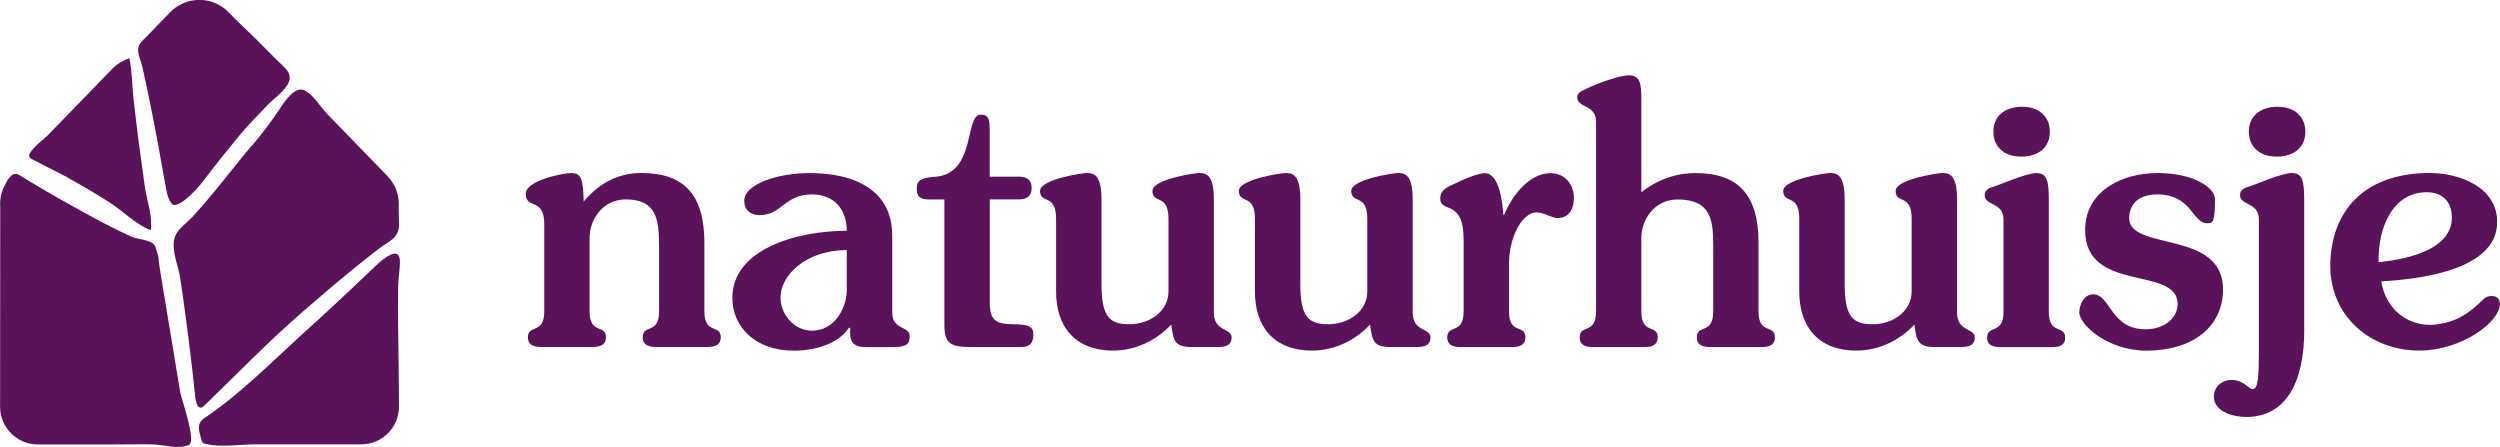
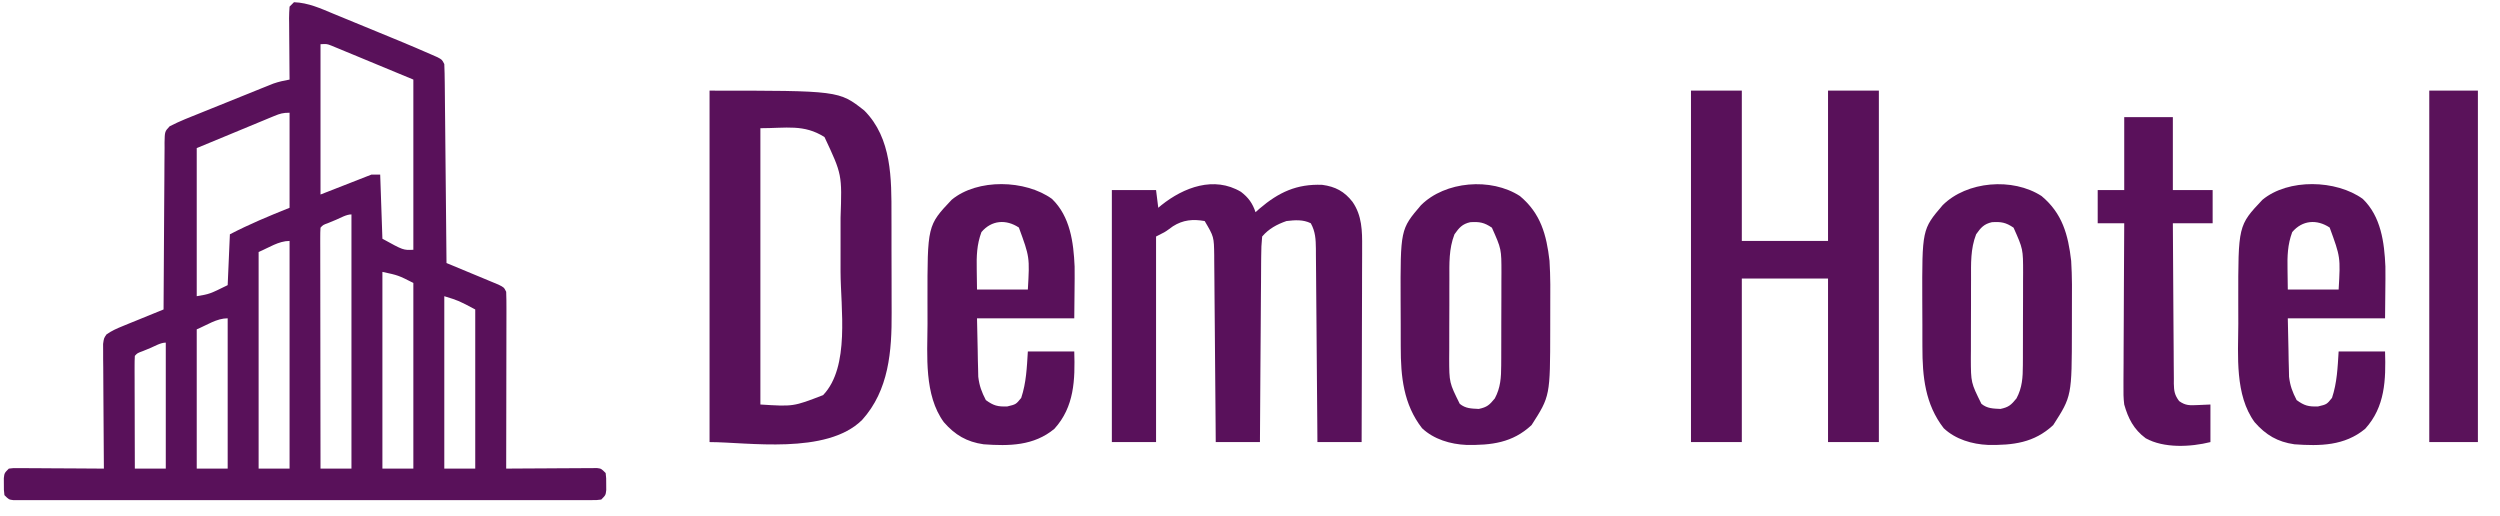
- <svg xmlns="http://www.w3.org/2000/svg" viewBox="0 0 306.79 54.84">
-   <path fill="#5a125b" d="M30.9 17.86c-1.64 1.94-3.19 3.95-4.81 5.91-.8.96-1.61 1.91-2.46 2.83-.75.81-1.98 1.56-2.25 2.74-.33 1.47.54 3.41.75 4.87.28 1.89.54 3.79.79 5.69.24 1.83.47 3.67.68 5.5.11.95.21 1.9.31 2.85.06.61.2 2.45 1.18 1.51 4.05-3.92 7.97-7.98 12.25-11.67 1.97-1.71 3.95-3.4 5.97-5.05 1.04-.84 2.08-1.67 3.14-2.49 1.21-.94 2.57-1.29 2.51-3.06-.02-.7-.03-1.4-.03-2.1.09-1.31-.32-2.68-1.39-3.79 0 0-7.37-7.6-7.42-7.65-.81-.85-1.61-2.24-2.65-2.82-1.28-.72-2.63 1.46-3.18 2.29a50.122 50.122 0 0 1-3.37 4.46Zm-9.6 7.29c1 .18 3.13-2.25 3.61-2.89 1.45-1.93 2.96-3.8 4.49-5.66 1.07-1.3 2.28-2.48 3.43-3.7.77-.81 1.76-1.46 2.39-2.41.98-1.47-.43-2.27-1.34-3.22-.78-.8-1.58-1.59-2.37-2.38-1.15-1.13-2.34-2.23-3.46-3.39a5 5 0 0 0-7.17 0c-1.01 1.05-2.03 2.09-3.04 3.14-.37.38-.85.77-.89 1.36-.04.69.36 1.49.51 2.16.65 2.89 1.23 5.79 1.78 8.69.35 1.88.69 3.76 1.02 5.64.16.94 0-.1.15.84.06.37.4 1.71.89 1.8Zm.03 3.74c0-.06-.02-.12 0 0Zm17.32 10.7c-.5.46-1 .92-1.5 1.37-3.89 3.54-7.74 7.45-12.1 10.37-.89.6-.67 1.45-.42 2.33.2.71.15.72.86.87 1.77.37 4.02 0 5.85 0h13c2.54 0 4.62-2.08 4.62-4.62 0-3.25-.07-6.5-.1-9.75-.02-1.66-.02-3.32 0-4.98.01-1.07.24-2.13.21-3.21-.06-1.9-2.2-.08-2.86.55l-2.94 2.79c-1.52 1.43-3.05 2.86-4.59 4.27ZM19.19 30.7c-.03-.09-.05-.18-.07-.27-.19-1.03-2.15-1.01-2.93-1.36A62.52 62.52 0 0 1 13 27.52c-1.98-1.03-3.92-2.13-5.87-3.22-1.07-.6-2.13-1.23-3.18-1.86-.55-.33-1.09-.67-1.63-.99-.89-.52-1.51.82-1.84 1.51-.36.76-.51 1.6-.45 2.43L.01 49.92c0 2.54 2.08 4.62 4.62 4.62h9.51c1.5 0 3.01-.04 4.5-.01s3.09.64 4.51.09c1.02-.4-.86-5.5-1.04-6.52-.34-1.98-.64-3.97-.98-5.95-.35-2.06-.69-4.12-1.03-6.18-.17-1.07-.34-2.14-.52-3.21-.07-.41-.09-.83-.15-1.24-.04-.28-.16-.53-.24-.8ZM8.41 21.86c1.71.94 3.39 1.93 5.03 2.98 1.69 1.08 3.16 2.66 5.05 3.41.28-1.72-.47-3.6-.71-5.29-.26-1.82-.51-3.65-.75-5.47-.23-1.81-.45-3.62-.65-5.44-.18-1.63-.17-3.3-.5-4.91-.76.25-1.55.73-2.1 1.3-.83.85-1.65 1.7-2.48 2.56-1.04 1.07-2.08 2.15-3.12 3.22-.76.78-1.51 1.56-2.27 2.33-.5.51-1.15.96-1.65 1.51-.2.22-.66.67-.67.99-.01.43.32.46.69.66.46.25.92.48 1.38.72.93.47 1.86.92 2.77 1.42Zm72.46 8.3c0-3.15-.26-5.69-4.07-5.69-2.83 0-4.45 2.45-4.45 4.73v9.01c0 2.89 2.01 1.53 2.01 3.19 0 .74-.47 1.18-1.58 1.18h-6.42c-1.11 0-1.58-.44-1.58-1.18 0-1.66 2.01-.31 2.01-3.19V27.53c0-3.41-2.27-1.75-2.27-3.76 0-1.66 4.71-2.54 5.57-2.54 1.29 0 1.46.88 1.54 3.5 1.88-2.23 4.2-3.5 7.06-3.5 5.31 0 7.75 2.71 7.75 8.58v8.4c0 2.89 2.01 1.53 2.01 3.19 0 .74-.47 1.18-1.58 1.18h-6.42c-1.11 0-1.58-.44-1.58-1.18 0-1.66 2.01-.31 2.01-3.19v-8.05Zm25.35 12.43c-1.8 0-1.97-.96-1.88-2.36h-.17c-1.2 1.84-3.9 2.8-6.76 2.8-4.88 0-7.54-3.06-7.54-6.48 0-5.95 7.88-8.23 14.04-8.23 0-2.54-1.46-4.46-4.28-4.46-3.38 0-3.68 2.54-6.42 2.54-1.03 0-1.88-.57-1.88-1.75 0-2.1 4.2-3.41 8.01-3.41 5.61 0 10.15 2.1 10.15 7.7v9.41c0 2.19 2.14 1.62 2.14 2.89 0 .96-.34 1.36-2.05 1.36h-3.34Zm-2.31-11.9c-4.97 0-8.13 3.06-8.13 5.82 0 2.01 1.63 4.07 3.85 4.07 2.78 0 4.2-2.71 4.28-4.81v-5.08Zm21.06-9.02c.98 0 1.63.35 1.63 1.4s-.64 1.4-1.63 1.4h-3.51v12.69c0 2.06.68 2.63 2.87 2.63 1.97 0 2.48.31 2.48 1.27 0 1.05-.47 1.53-1.5 1.53h-6.08c-2.74 0-3.34-.48-3.34-2.84V24.48h-1.76c-1.24 0-1.63-.31-1.63-1.4s.81-1.27 2.4-1.4c4.88-.48 3.47-7.61 5.44-7.61.9 0 1.11.44 1.11 1.75v5.86h3.51Zm21.33 20.92c-2.14 0-2.31-.74-2.57-2.76-1.84 1.97-4.41 3.19-7.11 3.19-4.97 0-7.02-3.24-7.02-7.22v-8.97c0-3.11-1.97-1.75-1.97-3.41 0-1.4 5.14-2.19 5.78-2.19 1.03 0 1.76.53 1.76 3.24v10.37c0 3.98.94 4.95 3.42 4.95s4.8-1.58 4.8-4.03v-8.93c0-3.11-1.97-1.75-1.97-3.41 0-1.4 5.14-2.19 5.78-2.19 1.03 0 1.76.53 1.76 3.24v13.87c0 2.41 2.18 1.88 2.18 3.06 0 .66-.3 1.18-1.58 1.18h-3.25Zm24.4 0c-2.14 0-2.31-.74-2.57-2.76-1.84 1.97-4.41 3.19-7.11 3.19-4.97 0-7.02-3.24-7.02-7.22v-8.97c0-3.11-1.97-1.75-1.97-3.41 0-1.4 5.14-2.19 5.78-2.19 1.03 0 1.76.53 1.76 3.24v10.37c0 3.98.94 4.95 3.43 4.95s4.79-1.58 4.79-4.03v-8.93c0-3.11-1.97-1.75-1.97-3.41 0-1.4 5.14-2.19 5.78-2.19 1.03 0 1.76.53 1.76 3.24v13.87c0 2.41 2.18 1.88 2.18 3.06 0 .66-.3 1.18-1.58 1.18h-3.25Zm8.48 0c-1.11 0-1.58-.44-1.58-1.18 0-1.66 2.01-.31 2.01-3.19v-8.84c0-5.03-2.87-3.15-2.87-5.03 0-1.27 1.29-1.53 2.48-2.14.9-.44 2.36-.96 2.96-.96 1.88 0 2.18 3.72 2.31 5.12h.09c.98-2.41 3.12-5.12 5.69-5.12 1.76 0 2.87 1.36 2.87 3.06 0 1.18-.51 2.45-2.01 2.45-.64 0-1.71-.7-2.57-.7-1.75 0-3.38 3.02-3.38 6.3v5.86c0 2.89 2.01 1.53 2.01 3.19 0 .74-.47 1.18-1.58 1.18h-6.42Zm22.23-18.99c1.93-1.53 4.24-2.36 6.64-2.36 5.31 0 7.75 2.71 7.75 8.58v8.4c0 2.89 2.01 1.53 2.01 3.19 0 .74-.47 1.18-1.58 1.18h-6.42c-1.11 0-1.58-.44-1.58-1.18 0-1.66 2.01-.31 2.01-3.19v-8.05c0-3.15-.26-5.69-4.37-5.69-2.83 0-4.45 2.45-4.45 4.73v9.01c0 2.89 2.01 1.53 2.01 3.19 0 .74-.47 1.18-1.58 1.18h-6.42c-1.11 0-1.58-.44-1.58-1.18 0-1.66 2.01-.31 2.01-3.19V14.93c0-2.14-2.31-1.66-2.31-2.98 0-.66.64-.79 1.11-1.05.98-.52 4.02-1.66 5.22-1.66 1.33 0 1.54.92 1.54 2.89V23.6Zm36.09 18.99c-2.14 0-2.31-.74-2.57-2.76-1.84 1.97-4.41 3.19-7.11 3.19-4.97 0-7.02-3.24-7.02-7.22v-8.97c0-3.11-1.97-1.75-1.97-3.41 0-1.4 5.14-2.19 5.78-2.19 1.03 0 1.76.53 1.76 3.24v10.37c0 3.98.94 4.95 3.43 4.95s4.79-1.58 4.79-4.03v-8.93c0-3.11-1.97-1.75-1.97-3.41 0-1.4 5.14-2.19 5.78-2.19 1.03 0 1.76.53 1.76 3.24v13.87c0 2.41 2.18 1.88 2.18 3.06 0 .66-.3 1.18-1.58 1.18h-3.25Zm7.93 0c-1.11 0-1.58-.39-1.58-1.14 0-1.66 2.01-.31 2.01-3.19V26.93c0-2.14-2.31-1.66-2.31-2.98 0-.66.6-.92 1.11-1.05.64-.18 4.03-1.66 5.22-1.66 1.33 0 1.54.92 1.54 3.33v13.7c0 2.89 2.01 1.53 2.01 3.19 0 .74-.47 1.14-1.58 1.14h-6.42Zm6.12-26.43c0 1.93-1.37 3.06-3.55 3.06-1.97 0-3.38-1.14-3.38-3.06s1.41-3.06 3.55-3.06c2.01 0 3.38 1.18 3.38 3.06Zm13.15 5.07c4.58 0 7.11 1.84 7.11 3.19 0 2.76-.21 2.98-.94 2.98-1.88 0-1.84-3.54-6.17-3.54-2.78 0-3.42 1.75-3.42 2.89 0 4.11 11.52 1.4 11.52 8.75 0 4.64-3.77 7.53-9.38 7.53-4.84 0-8.26-3.24-8.26-4.68 0-1.01.6-2.23 1.71-2.23 2.14 0 2.1 4.29 6.42 4.29 2.23 0 3.94-1.31 3.94-3.11 0-4.73-11.35-1.27-11.35-9.06 0-4.9 4.67-7 8.82-7Zm18.07 19.22c0 6.39-2.18 10.72-7.15 10.72-1.46 0-3.94-.61-3.94-2.49 0-1.27 1.03-2.06 2.18-2.06 1.41 0 2.14 1.14 2.57 1.14.68 0 .77-1.58.77-4.68V26.92c0-2.14-2.31-1.66-2.31-2.98 0-.66.6-.92 1.11-1.05.64-.18 4.03-1.66 5.22-1.66 1.33 0 1.54.92 1.54 3.33v15.89Zm.13-24.29c0 1.93-1.37 3.06-3.55 3.06-1.97 0-3.38-1.14-3.38-3.06s1.41-3.06 3.55-3.06c2.01 0 3.38 1.18 3.38 3.06Zm15.28 5.07c3.6 0 8.31 1.71 8.26 6.08-.04 5.91-9.76 6.96-14.22 7.22.51 3.28 3.04 5.34 6 5.34 2.53-.13 4.2-.96 5.99-2.63.51-.48.81-.92 1.58-.92.68 0 .98.44.98 1.01 0 2.19-4.71 5.69-9.89 5.69-5.91 0-10.88-4.11-10.92-10.37.04-6.78 4.2-11.42 12.2-11.42Zm-6.29 10.94c2.23-.22 8.99-1.09 8.99-5.47 0-1.97-1.16-3.11-3.08-3.11-4.11 0-5.99 4.2-5.91 8.58Z" />
+ <svg xmlns="http://www.w3.org/2000/svg" version="1.1" width="1131" height="233">
+   <path d="M0 0 C6.483 0.235 12.092 2.832 18.016 5.297 C19.593 5.943 19.593 5.943 21.202 6.602 C23.423 7.513 25.642 8.427 27.859 9.346 C31.222 10.738 34.589 12.12 37.957 13.5 C40.123 14.39 42.288 15.281 44.453 16.172 C45.943 16.785 45.943 16.785 47.462 17.41 C52.383 19.449 57.285 21.53 62.159 23.677 C63.064 24.074 63.969 24.471 64.902 24.881 C67 26 67 26 68 28 C68.123 30.837 68.186 33.651 68.205 36.489 C68.215 37.367 68.225 38.245 68.235 39.15 C68.267 42.061 68.292 44.972 68.316 47.883 C68.337 49.898 68.358 51.913 68.379 53.928 C68.435 59.238 68.484 64.548 68.532 69.858 C68.582 75.274 68.638 80.69 68.693 86.105 C68.801 96.737 68.902 107.368 69 118 C69.782 118.323 70.565 118.645 71.371 118.978 C74.267 120.177 77.161 121.381 80.053 122.59 C81.307 123.112 82.561 123.632 83.816 124.149 C85.618 124.893 87.417 125.645 89.215 126.398 C90.841 127.074 90.841 127.074 92.5 127.763 C95 129 95 129 96 131 C96.093 133.533 96.126 136.038 96.114 138.571 C96.114 139.351 96.114 140.132 96.114 140.936 C96.113 143.523 96.105 146.109 96.098 148.695 C96.096 150.486 96.094 152.277 96.093 154.068 C96.09 158.786 96.08 163.504 96.069 168.222 C96.058 173.035 96.054 177.848 96.049 182.66 C96.038 192.107 96.021 201.553 96 211 C97.292 210.99 98.584 210.979 99.916 210.968 C104.698 210.932 109.48 210.909 114.262 210.89 C116.334 210.88 118.406 210.866 120.478 210.849 C123.451 210.825 126.425 210.814 129.398 210.805 C130.794 210.789 130.794 210.789 132.217 210.773 C133.078 210.773 133.939 210.773 134.826 210.773 C135.585 210.769 136.345 210.764 137.127 210.759 C139 211 139 211 141 213 C141.266 215.312 141.266 215.312 141.25 218 C141.255 218.887 141.26 219.774 141.266 220.688 C141 223 141 223 139 225 C137.035 225.251 137.035 225.251 134.574 225.252 C133.638 225.257 132.701 225.262 131.737 225.267 C130.183 225.261 130.183 225.261 128.599 225.254 C126.957 225.259 126.957 225.259 125.281 225.263 C121.589 225.271 117.896 225.265 114.203 225.259 C111.566 225.261 108.928 225.265 106.291 225.269 C99.856 225.278 93.422 225.276 86.987 225.271 C81.759 225.266 76.531 225.265 71.303 225.268 C70.189 225.268 70.189 225.268 69.052 225.269 C67.543 225.269 66.034 225.27 64.525 225.271 C50.361 225.276 36.197 225.27 22.033 225.259 C9.87 225.25 -2.294 225.252 -14.457 225.261 C-28.569 225.271 -42.681 225.276 -56.792 225.27 C-58.296 225.269 -59.8 225.268 -61.303 225.268 C-62.413 225.267 -62.413 225.267 -63.545 225.267 C-68.769 225.265 -73.993 225.268 -79.217 225.273 C-85.58 225.278 -91.943 225.277 -98.306 225.266 C-101.554 225.261 -104.803 225.26 -108.052 225.265 C-111.568 225.271 -115.083 225.264 -118.599 225.254 C-119.634 225.258 -120.67 225.263 -121.737 225.267 C-123.141 225.26 -123.141 225.26 -124.574 225.252 C-125.386 225.251 -126.199 225.251 -127.035 225.251 C-129 225 -129 225 -131 223 C-131.266 220.688 -131.266 220.688 -131.25 218 C-131.255 217.113 -131.26 216.226 -131.266 215.312 C-131 213 -131 213 -129 211 C-127.127 210.759 -127.127 210.759 -124.826 210.773 C-123.535 210.773 -123.535 210.773 -122.217 210.773 C-121.287 210.784 -120.357 210.794 -119.398 210.805 C-117.971 210.809 -117.971 210.809 -116.515 210.813 C-113.468 210.824 -110.422 210.85 -107.375 210.875 C-105.313 210.885 -103.25 210.894 -101.188 210.902 C-96.125 210.924 -91.062 210.959 -86 211 C-86.007 210.268 -86.013 209.535 -86.02 208.78 C-86.08 201.879 -86.126 194.979 -86.155 188.078 C-86.171 184.53 -86.192 180.982 -86.226 177.434 C-86.265 173.356 -86.28 169.278 -86.293 165.199 C-86.308 163.924 -86.324 162.649 -86.34 161.335 C-86.34 160.154 -86.34 158.973 -86.341 157.757 C-86.347 156.715 -86.354 155.674 -86.361 154.601 C-86 152 -86 152 -84.825 150.295 C-82.481 148.632 -80.12 147.605 -77.457 146.52 C-76.384 146.078 -75.311 145.637 -74.205 145.182 C-73.086 144.73 -71.966 144.278 -70.812 143.812 C-69.681 143.349 -68.55 142.886 -67.385 142.408 C-64.593 141.265 -61.798 140.13 -59 139 C-58.996 137.992 -58.993 136.984 -58.989 135.945 C-58.952 126.454 -58.894 116.963 -58.816 107.472 C-58.777 102.593 -58.744 97.713 -58.729 92.833 C-58.714 88.126 -58.68 83.419 -58.632 78.711 C-58.617 76.914 -58.609 75.116 -58.608 73.318 C-58.606 70.804 -58.579 68.29 -58.546 65.776 C-58.553 64.656 -58.553 64.656 -58.561 63.514 C-58.459 58.49 -58.459 58.49 -56.259 56.143 C-53.963 54.981 -51.697 53.896 -49.311 52.931 C-48.386 52.554 -47.462 52.177 -46.509 51.789 C-45.022 51.193 -45.022 51.193 -43.504 50.586 C-42.478 50.171 -41.453 49.756 -40.396 49.328 C-38.229 48.453 -36.061 47.581 -33.892 46.711 C-30.575 45.38 -27.263 44.038 -23.951 42.695 C-21.844 41.846 -19.737 40.997 -17.629 40.148 C-16.639 39.747 -15.649 39.346 -14.63 38.933 C-13.702 38.563 -12.774 38.192 -11.819 37.81 C-10.601 37.321 -10.601 37.321 -9.359 36.821 C-6.922 35.973 -4.539 35.447 -2 35 C-2.01 34.011 -2.021 33.022 -2.032 32.002 C-2.068 28.339 -2.091 24.675 -2.11 21.011 C-2.12 19.424 -2.134 17.837 -2.151 16.25 C-2.175 13.971 -2.186 11.693 -2.195 9.414 C-2.206 8.703 -2.216 7.991 -2.227 7.258 C-2.227 5.504 -2.122 3.75 -2 2 C-1.34 1.34 -0.68 0.68 0 0 Z M12 19 C12 41.44 12 63.88 12 87 C19.59 84.03 27.18 81.06 35 78 C36.32 78 37.64 78 39 78 C39.495 92.355 39.495 92.355 40 107 C49.441 112.207 49.441 112.207 54 112 C54 86.59 54 61.18 54 35 C47.627 32.36 41.254 29.72 34.688 27 C32.679 26.165 30.67 25.329 28.6 24.469 C27.008 23.812 25.416 23.156 23.824 22.5 C22.997 22.155 22.171 21.809 21.319 21.453 C20.528 21.128 19.736 20.803 18.921 20.469 C18.234 20.185 17.548 19.9 16.841 19.607 C14.848 18.843 14.848 18.843 12 19 Z M-8.921 51.469 C-10.108 51.956 -10.108 51.956 -11.319 52.453 C-12.146 52.799 -12.972 53.144 -13.824 53.5 C-14.588 53.815 -15.352 54.129 -16.138 54.453 C-18.99 55.63 -21.839 56.815 -24.688 58 C-31.061 60.64 -37.434 63.28 -44 66 C-44 88.11 -44 110.22 -44 133 C-38.167 132.023 -38.167 132.023 -30 128 C-29.67 120.41 -29.34 112.82 -29 105 C-20.094 100.382 -11.402 96.761 -2 93 C-2 78.81 -2 64.62 -2 50 C-4.946 50 -6.266 50.369 -8.921 51.469 Z M19 98.438 C17.907 98.89 16.814 99.342 15.688 99.809 C13.131 100.749 13.131 100.749 12 102 C11.904 103.417 11.878 104.838 11.88 106.258 C11.878 107.177 11.877 108.095 11.876 109.042 C11.879 110.057 11.883 111.073 11.886 112.119 C11.886 113.183 11.886 114.246 11.886 115.341 C11.887 118.875 11.895 122.408 11.902 125.941 C11.904 128.384 11.906 130.826 11.907 133.269 C11.91 139.711 11.92 146.154 11.931 152.597 C11.942 159.166 11.946 165.734 11.951 172.303 C11.962 185.202 11.979 198.101 12 211 C16.62 211 21.24 211 26 211 C26 173.05 26 135.1 26 96 C23.676 96 21.086 97.569 19 98.438 Z M-16 113 C-16 145.34 -16 177.68 -16 211 C-11.38 211 -6.76 211 -2 211 C-2 177.01 -2 143.02 -2 108 C-6.955 108 -11.426 111.094 -16 113 Z M40 122 C40 151.37 40 180.74 40 211 C44.62 211 49.24 211 54 211 C54 183.28 54 155.56 54 127 C47.191 123.547 47.191 123.547 40 122 Z M68 133 C68 158.74 68 184.48 68 211 C72.62 211 77.24 211 82 211 C82 187.24 82 163.48 82 139 C74.471 135 74.471 135 68 133 Z M-44 148 C-44 168.79 -44 189.58 -44 211 C-39.38 211 -34.76 211 -30 211 C-30 188.56 -30 166.12 -30 143 C-34.955 143 -39.426 146.094 -44 148 Z M-65 156.438 C-66.093 156.89 -67.186 157.342 -68.312 157.809 C-70.869 158.749 -70.869 158.749 -72 160 C-72.093 161.596 -72.117 163.196 -72.114 164.795 C-72.113 165.816 -72.113 166.837 -72.113 167.889 C-72.108 168.999 -72.103 170.11 -72.098 171.254 C-72.096 172.384 -72.095 173.515 -72.093 174.68 C-72.088 178.307 -72.075 181.935 -72.062 185.562 C-72.057 188.015 -72.053 190.467 -72.049 192.92 C-72.038 198.947 -72.02 204.973 -72 211 C-67.38 211 -62.76 211 -58 211 C-58 192.19 -58 173.38 -58 154 C-60.324 154 -62.914 155.569 -65 156.438 Z " fill="#59115A" transform="translate(133,1)" />
+   <path d="M0 0 C58.571 0 58.571 0 70 9 C82.512 21.539 82.317 39.933 82.301 56.453 C82.305 58.124 82.309 59.795 82.314 61.466 C82.321 64.952 82.321 68.438 82.316 71.924 C82.31 76.346 82.327 80.767 82.35 85.189 C82.365 88.636 82.366 92.084 82.363 95.531 C82.363 97.159 82.368 98.787 82.378 100.415 C82.474 117.788 81.182 135.517 69 149 C52.918 164.913 17.057 159 0 159 C0 106.53 0 54.06 0 0 Z M23 17 C23 58.25 23 99.5 23 142 C37.939 142.944 37.939 142.944 51.375 137.75 C63.603 124.939 59.312 98.523 59.261 81.841 C59.249 78.062 59.256 74.285 59.268 70.506 C59.275 67.544 59.273 64.581 59.268 61.618 C59.266 60.227 59.268 58.835 59.273 57.444 C59.942 37.918 59.942 37.918 52 21 C42.663 15.093 34.766 17 23 17 Z " fill="#59115A" transform="translate(321,41)" />
+   <path d="M0 0 C7.59 0 15.18 0 23 0 C23 22.44 23 44.88 23 68 C35.87 68 48.74 68 62 68 C62 45.56 62 23.12 62 0 C69.59 0 77.18 0 85 0 C85 52.47 85 104.94 85 159 C77.41 159 69.82 159 62 159 C62 134.58 62 110.16 62 85 C49.13 85 36.26 85 23 85 C23 109.42 23 133.84 23 159 C15.41 159 7.82 159 0 159 C0 106.53 0 54.06 0 0 Z " fill="#59115A" transform="translate(765,41)" />
+   <path d="M0 0 C3.394 2.592 5.247 5.195 6.586 9.211 C7.18 8.68 7.774 8.149 8.387 7.602 C17.081 0.192 25.208 -3.633 36.789 -3.168 C42.697 -2.368 46.794 -0.195 50.461 4.523 C54.776 10.754 54.872 17.718 54.813 25.002 C54.813 25.959 54.814 26.915 54.814 27.901 C54.812 31.045 54.797 34.188 54.781 37.332 C54.778 39.519 54.775 41.706 54.773 43.894 C54.765 49.636 54.745 55.378 54.723 61.121 C54.703 66.986 54.694 72.851 54.684 78.717 C54.662 90.215 54.627 101.713 54.586 113.211 C47.986 113.211 41.386 113.211 34.586 113.211 C34.566 110.39 34.546 107.568 34.526 104.661 C34.459 95.341 34.381 86.022 34.298 76.702 C34.248 71.051 34.202 65.4 34.164 59.749 C34.127 54.296 34.081 48.843 34.028 43.39 C34.009 41.31 33.994 39.229 33.983 37.148 C33.966 34.234 33.937 31.321 33.905 28.407 C33.903 27.546 33.9 26.685 33.898 25.798 C33.839 21.543 33.707 18.026 31.586 14.211 C28.099 12.468 24.398 12.762 20.586 13.211 C16.279 14.711 12.56 16.705 9.586 20.211 C9.276 23.237 9.149 26.06 9.154 29.089 C9.143 29.996 9.133 30.904 9.123 31.839 C9.092 34.842 9.083 37.844 9.074 40.848 C9.057 42.928 9.039 45.009 9.02 47.09 C8.972 52.569 8.942 58.049 8.916 63.528 C8.887 69.118 8.84 74.709 8.795 80.299 C8.709 91.269 8.643 102.24 8.586 113.211 C1.986 113.211 -4.614 113.211 -11.414 113.211 C-11.444 109.131 -11.444 109.131 -11.474 104.969 C-11.541 95.972 -11.619 86.975 -11.702 77.979 C-11.751 72.525 -11.798 67.072 -11.836 61.618 C-11.873 56.353 -11.919 51.089 -11.972 45.824 C-11.991 43.817 -12.006 41.81 -12.017 39.804 C-12.034 36.989 -12.063 34.174 -12.095 31.359 C-12.097 30.533 -12.1 29.708 -12.102 28.857 C-12.219 20.316 -12.219 20.316 -16.414 13.211 C-21.733 12.272 -26.208 12.667 -30.789 15.586 C-31.395 16.027 -32.001 16.468 -32.625 16.922 C-34.414 18.211 -34.414 18.211 -38.414 20.211 C-38.414 50.901 -38.414 81.591 -38.414 113.211 C-45.014 113.211 -51.614 113.211 -58.414 113.211 C-58.414 75.591 -58.414 37.971 -58.414 -0.789 C-51.814 -0.789 -45.214 -0.789 -38.414 -0.789 C-38.084 1.851 -37.754 4.491 -37.414 7.211 C-36.953 6.824 -36.491 6.438 -36.016 6.039 C-25.867 -2.064 -12.183 -7.248 0 0 Z " fill="#59115B" transform="translate(561.4141,86.78906)" />
+   <path d="M0 0 C9.386 7.832 12.017 17.469 13.383 29.301 C13.83 36.429 13.774 43.57 13.719 50.708 C13.695 53.993 13.698 57.276 13.705 60.561 C13.666 90.507 13.666 90.507 5.258 103.613 C-3.354 111.663 -12.99 112.768 -24.266 112.582 C-31.419 112.272 -38.953 110.058 -44.277 105.027 C-52.704 94.169 -53.93 81.618 -53.918 68.344 C-53.922 67.238 -53.927 66.133 -53.931 64.994 C-53.937 62.67 -53.937 60.347 -53.933 58.023 C-53.93 54.508 -53.953 50.994 -53.979 47.479 C-54.069 15.037 -54.069 15.037 -44.781 4.148 C-33.842 -6.771 -13.07 -8.485 0 0 Z M-29.617 17.301 C-32.193 23.923 -31.923 30.544 -31.918 37.574 C-31.922 38.853 -31.927 40.131 -31.931 41.448 C-31.938 44.146 -31.938 46.844 -31.933 49.542 C-31.927 52.977 -31.944 56.411 -31.967 59.846 C-31.986 63.151 -31.982 66.457 -31.98 69.762 C-31.99 70.984 -31.999 72.206 -32.008 73.465 C-31.973 84.407 -31.973 84.407 -27.224 93.99 C-24.566 96.159 -21.966 96.128 -18.617 96.301 C-14.891 95.521 -13.8 94.524 -11.367 91.551 C-8.737 86.667 -8.493 81.991 -8.472 76.514 C-8.466 75.399 -8.459 74.284 -8.453 73.136 C-8.451 71.945 -8.45 70.754 -8.449 69.527 C-8.446 68.29 -8.443 67.052 -8.439 65.777 C-8.434 63.163 -8.432 60.549 -8.432 57.935 C-8.432 53.947 -8.412 49.96 -8.393 45.973 C-8.39 43.428 -8.388 40.884 -8.387 38.34 C-8.38 37.153 -8.372 35.966 -8.365 34.744 C-8.369 23.966 -8.369 23.966 -12.68 14.301 C-16.178 11.919 -18.302 11.564 -22.465 11.82 C-26.083 12.628 -27.528 14.325 -29.617 17.301 Z " fill="#59115A" transform="translate(923.6172,88.69922)" />
+   <path d="M0 0 C9.386 7.832 12.017 17.469 13.383 29.301 C13.83 36.429 13.774 43.57 13.719 50.708 C13.695 53.993 13.698 57.276 13.705 60.561 C13.666 90.507 13.666 90.507 5.258 103.613 C-3.354 111.663 -12.99 112.768 -24.266 112.582 C-31.419 112.272 -38.953 110.058 -44.277 105.027 C-52.704 94.169 -53.93 81.618 -53.918 68.344 C-53.922 67.238 -53.927 66.133 -53.931 64.994 C-53.937 62.67 -53.937 60.347 -53.933 58.023 C-53.93 54.508 -53.953 50.994 -53.979 47.479 C-54.069 15.037 -54.069 15.037 -44.781 4.148 C-33.842 -6.771 -13.07 -8.485 0 0 Z M-29.617 17.301 C-32.193 23.923 -31.923 30.544 -31.918 37.574 C-31.922 38.853 -31.927 40.131 -31.931 41.448 C-31.938 44.146 -31.938 46.844 -31.933 49.542 C-31.927 52.977 -31.944 56.411 -31.967 59.846 C-31.986 63.151 -31.982 66.457 -31.98 69.762 C-31.99 70.984 -31.999 72.206 -32.008 73.465 C-31.973 84.407 -31.973 84.407 -27.224 93.99 C-24.566 96.159 -21.966 96.128 -18.617 96.301 C-14.891 95.521 -13.8 94.524 -11.367 91.551 C-8.737 86.667 -8.493 81.991 -8.472 76.514 C-8.466 75.399 -8.459 74.284 -8.453 73.136 C-8.451 71.945 -8.45 70.754 -8.449 69.527 C-8.446 68.29 -8.443 67.052 -8.439 65.777 C-8.434 63.163 -8.432 60.549 -8.432 57.935 C-8.432 53.947 -8.412 49.96 -8.393 45.973 C-8.39 43.428 -8.388 40.884 -8.387 38.34 C-8.38 37.153 -8.372 35.966 -8.365 34.744 C-8.369 23.966 -8.369 23.966 -12.68 14.301 C-16.178 11.919 -18.302 11.564 -22.465 11.82 C-26.083 12.628 -27.528 14.325 -29.617 17.301 Z " fill="#59115A" transform="translate(687.6172,88.69922)" />
+   <path d="M0 0 C8.238 7.974 9.759 19.649 10.233 30.591 C10.273 34.171 10.254 37.743 10.203 41.324 C10.162 45.511 10.121 49.698 10.078 54.012 C-4.442 54.012 -18.962 54.012 -33.922 54.012 C-33.819 58.817 -33.716 63.623 -33.609 68.574 C-33.584 70.077 -33.56 71.579 -33.534 73.127 C-33.501 74.328 -33.468 75.529 -33.434 76.766 C-33.407 77.986 -33.381 79.206 -33.354 80.463 C-32.847 84.624 -31.843 87.295 -29.922 91.012 C-26.424 93.556 -24.564 94.034 -20.234 93.887 C-16.292 92.953 -16.292 92.953 -13.922 90.012 C-11.631 83.138 -11.372 76.217 -10.922 69.012 C-3.992 69.012 2.938 69.012 10.078 69.012 C10.463 81.829 10.137 94.055 1.078 104.012 C-8.25 111.747 -19.403 111.841 -30.922 111.012 C-38.521 109.94 -43.88 106.791 -48.922 101.012 C-57.894 88.775 -56.392 70.872 -56.313 56.563 C-56.297 53.085 -56.313 49.609 -56.332 46.131 C-56.366 12.013 -56.366 12.013 -45.398 0.398 C-33.666 -9.302 -12.03 -8.686 0 0 Z M-31.922 15.012 C-34.035 20.725 -34.165 25.906 -34.047 31.949 C-34.006 34.94 -33.964 37.93 -33.922 41.012 C-26.332 41.012 -18.742 41.012 -10.922 41.012 C-10.082 26.337 -10.082 26.337 -14.984 12.949 C-20.771 9.133 -27.324 9.578 -31.922 15.012 Z " fill="#59115A" transform="translate(1068.922,89.98828)" />
+   <path d="M0 0 C8.238 7.974 9.759 19.649 10.233 30.591 C10.273 34.171 10.254 37.743 10.203 41.324 C10.162 45.511 10.121 49.698 10.078 54.012 C-4.442 54.012 -18.962 54.012 -33.922 54.012 C-33.819 58.817 -33.716 63.623 -33.609 68.574 C-33.584 70.077 -33.56 71.579 -33.534 73.127 C-33.501 74.328 -33.468 75.529 -33.434 76.766 C-33.407 77.986 -33.381 79.206 -33.354 80.463 C-32.847 84.624 -31.843 87.295 -29.922 91.012 C-26.424 93.556 -24.564 94.034 -20.234 93.887 C-16.292 92.953 -16.292 92.953 -13.922 90.012 C-11.631 83.138 -11.372 76.217 -10.922 69.012 C-3.992 69.012 2.938 69.012 10.078 69.012 C10.463 81.829 10.137 94.055 1.078 104.012 C-8.25 111.747 -19.403 111.841 -30.922 111.012 C-38.521 109.94 -43.88 106.791 -48.922 101.012 C-57.894 88.775 -56.392 70.872 -56.313 56.563 C-56.297 53.085 -56.313 49.609 -56.332 46.131 C-56.366 12.013 -56.366 12.013 -45.398 0.398 C-33.666 -9.302 -12.03 -8.686 0 0 Z M-31.922 15.012 C-34.035 20.725 -34.165 25.906 -34.047 31.949 C-34.006 34.94 -33.964 37.93 -33.922 41.012 C-26.332 41.012 -18.742 41.012 -10.922 41.012 C-10.082 26.337 -10.082 26.337 -14.984 12.949 C-20.771 9.133 -27.324 9.578 -31.922 15.012 Z " fill="#59115A" transform="translate(475.9219,89.98828)" />
+   <path d="M0 0 C7.26 0 14.52 0 22 0 C22 10.89 22 21.78 22 33 C27.94 33 33.88 33 40 33 C40 37.95 40 42.9 40 48 C34.06 48 28.12 48 22 48 C22.04 58.101 22.097 68.202 22.184 78.303 C22.223 82.993 22.256 87.683 22.271 92.373 C22.286 96.899 22.321 101.425 22.368 105.95 C22.383 107.677 22.391 109.405 22.392 111.132 C22.394 113.55 22.421 115.967 22.454 118.386 C22.449 119.101 22.444 119.816 22.439 120.552 C22.51 123.925 22.793 125.725 24.846 128.451 C27.763 130.548 29.699 130.404 33.25 130.25 C35.148 130.167 37.045 130.085 39 130 C39 135.61 39 141.22 39 147 C30.06 149.235 17.924 149.865 9.691 145.258 C4.302 141.25 1.771 136.289 0 130 C-0.372 127.176 -0.382 124.41 -0.341 121.564 C-0.341 120.763 -0.341 119.963 -0.342 119.137 C-0.34 116.518 -0.317 113.9 -0.293 111.281 C-0.287 109.454 -0.283 107.627 -0.28 105.8 C-0.269 101.013 -0.239 96.226 -0.206 91.439 C-0.175 86.545 -0.162 81.651 -0.146 76.758 C-0.114 67.172 -0.063 57.586 0 48 C-3.96 48 -7.92 48 -12 48 C-12 43.05 -12 38.1 -12 33 C-8.04 33 -4.08 33 0 33 C0 22.11 0 11.22 0 0 Z " fill="#5A115B" transform="translate(961,53)" />
+   <path d="M0 0 C7.26 0 14.52 0 22 0 C22 52.47 22 104.94 22 159 C14.74 159 7.48 159 0 159 C0 106.53 0 54.06 0 0 Z " fill="#5A125A" transform="translate(1099,41)" />
</svg>
